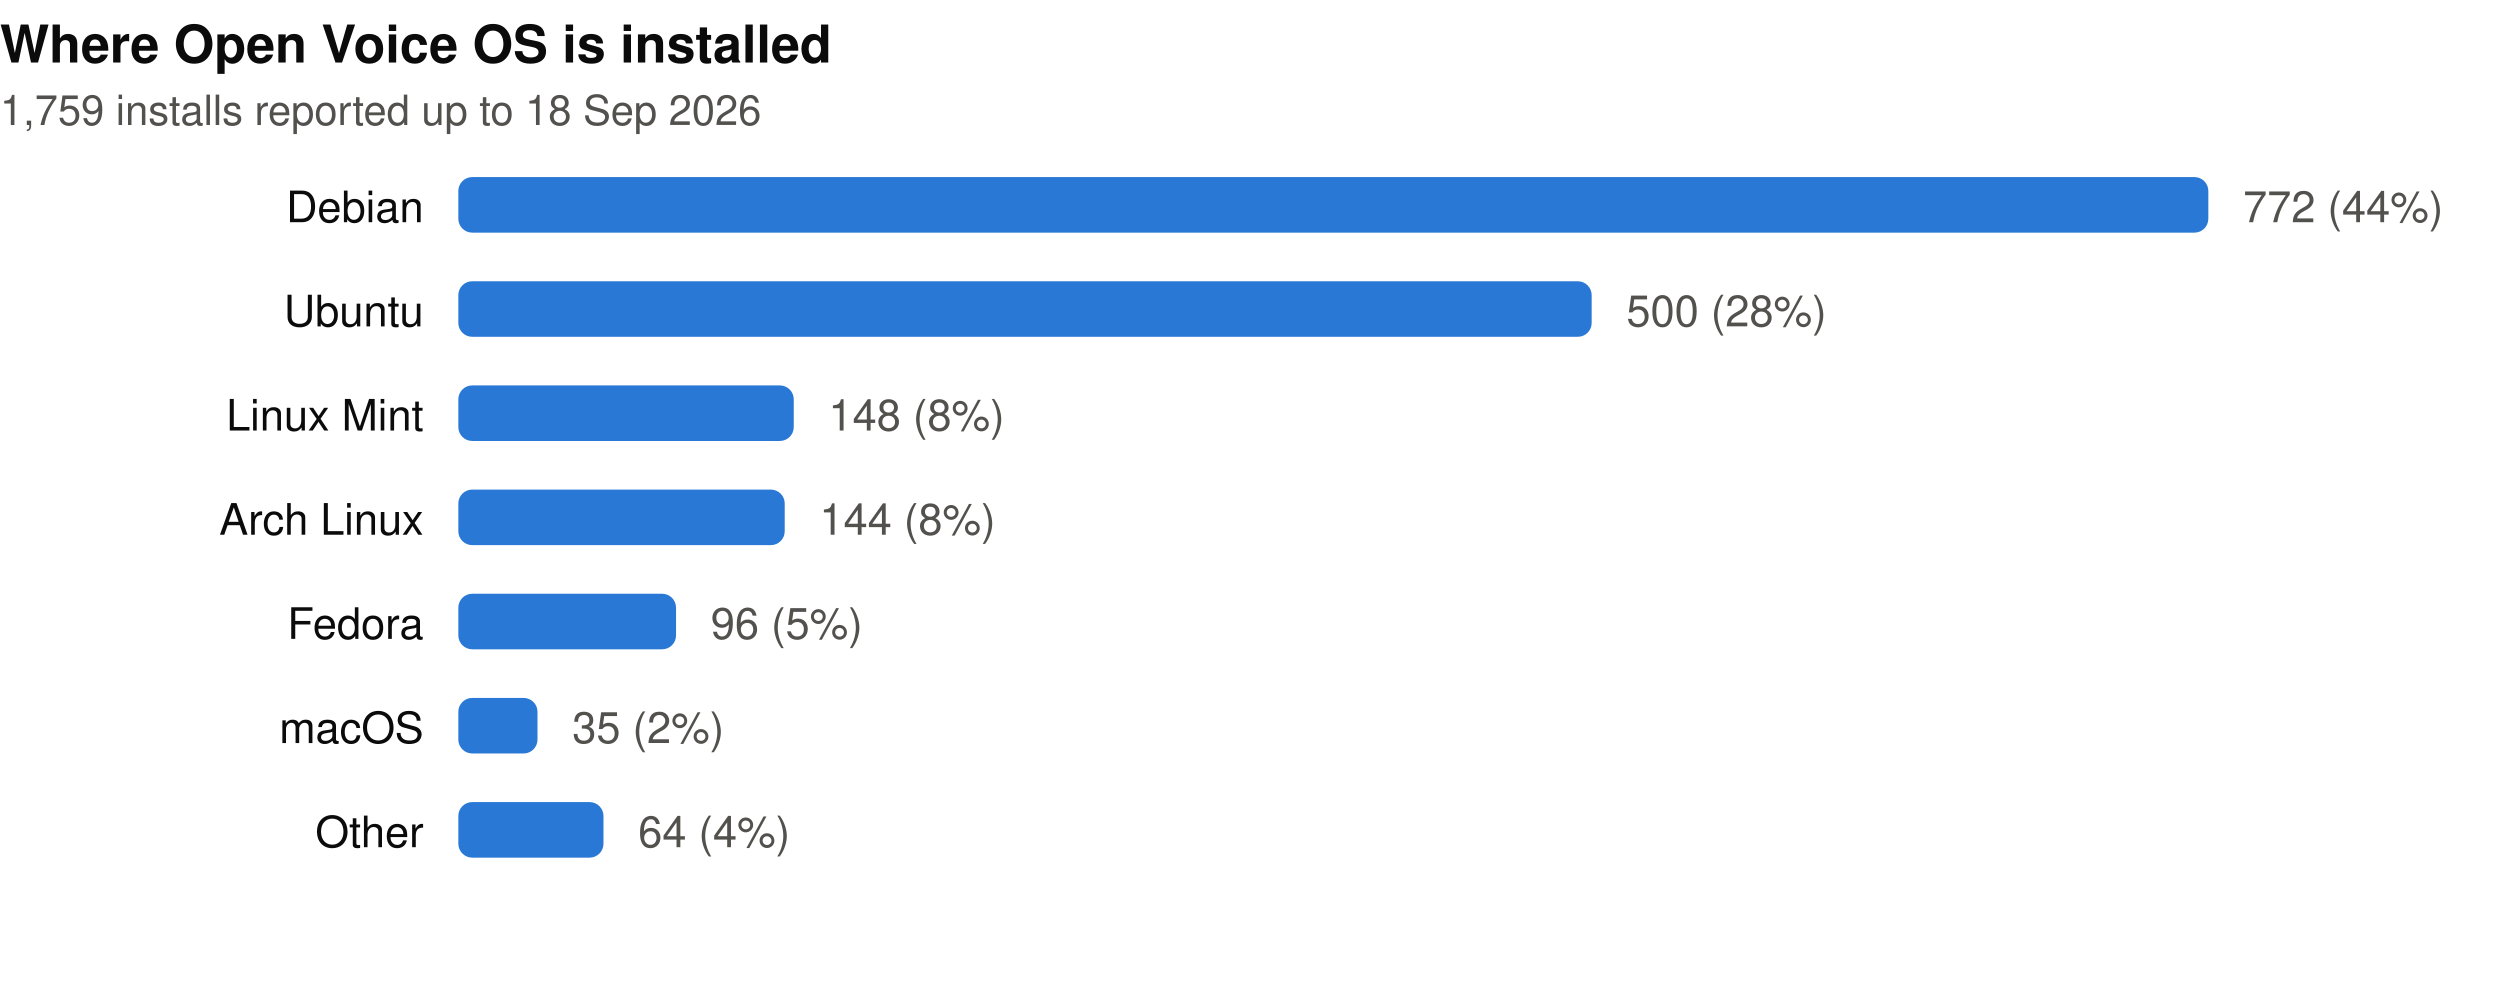
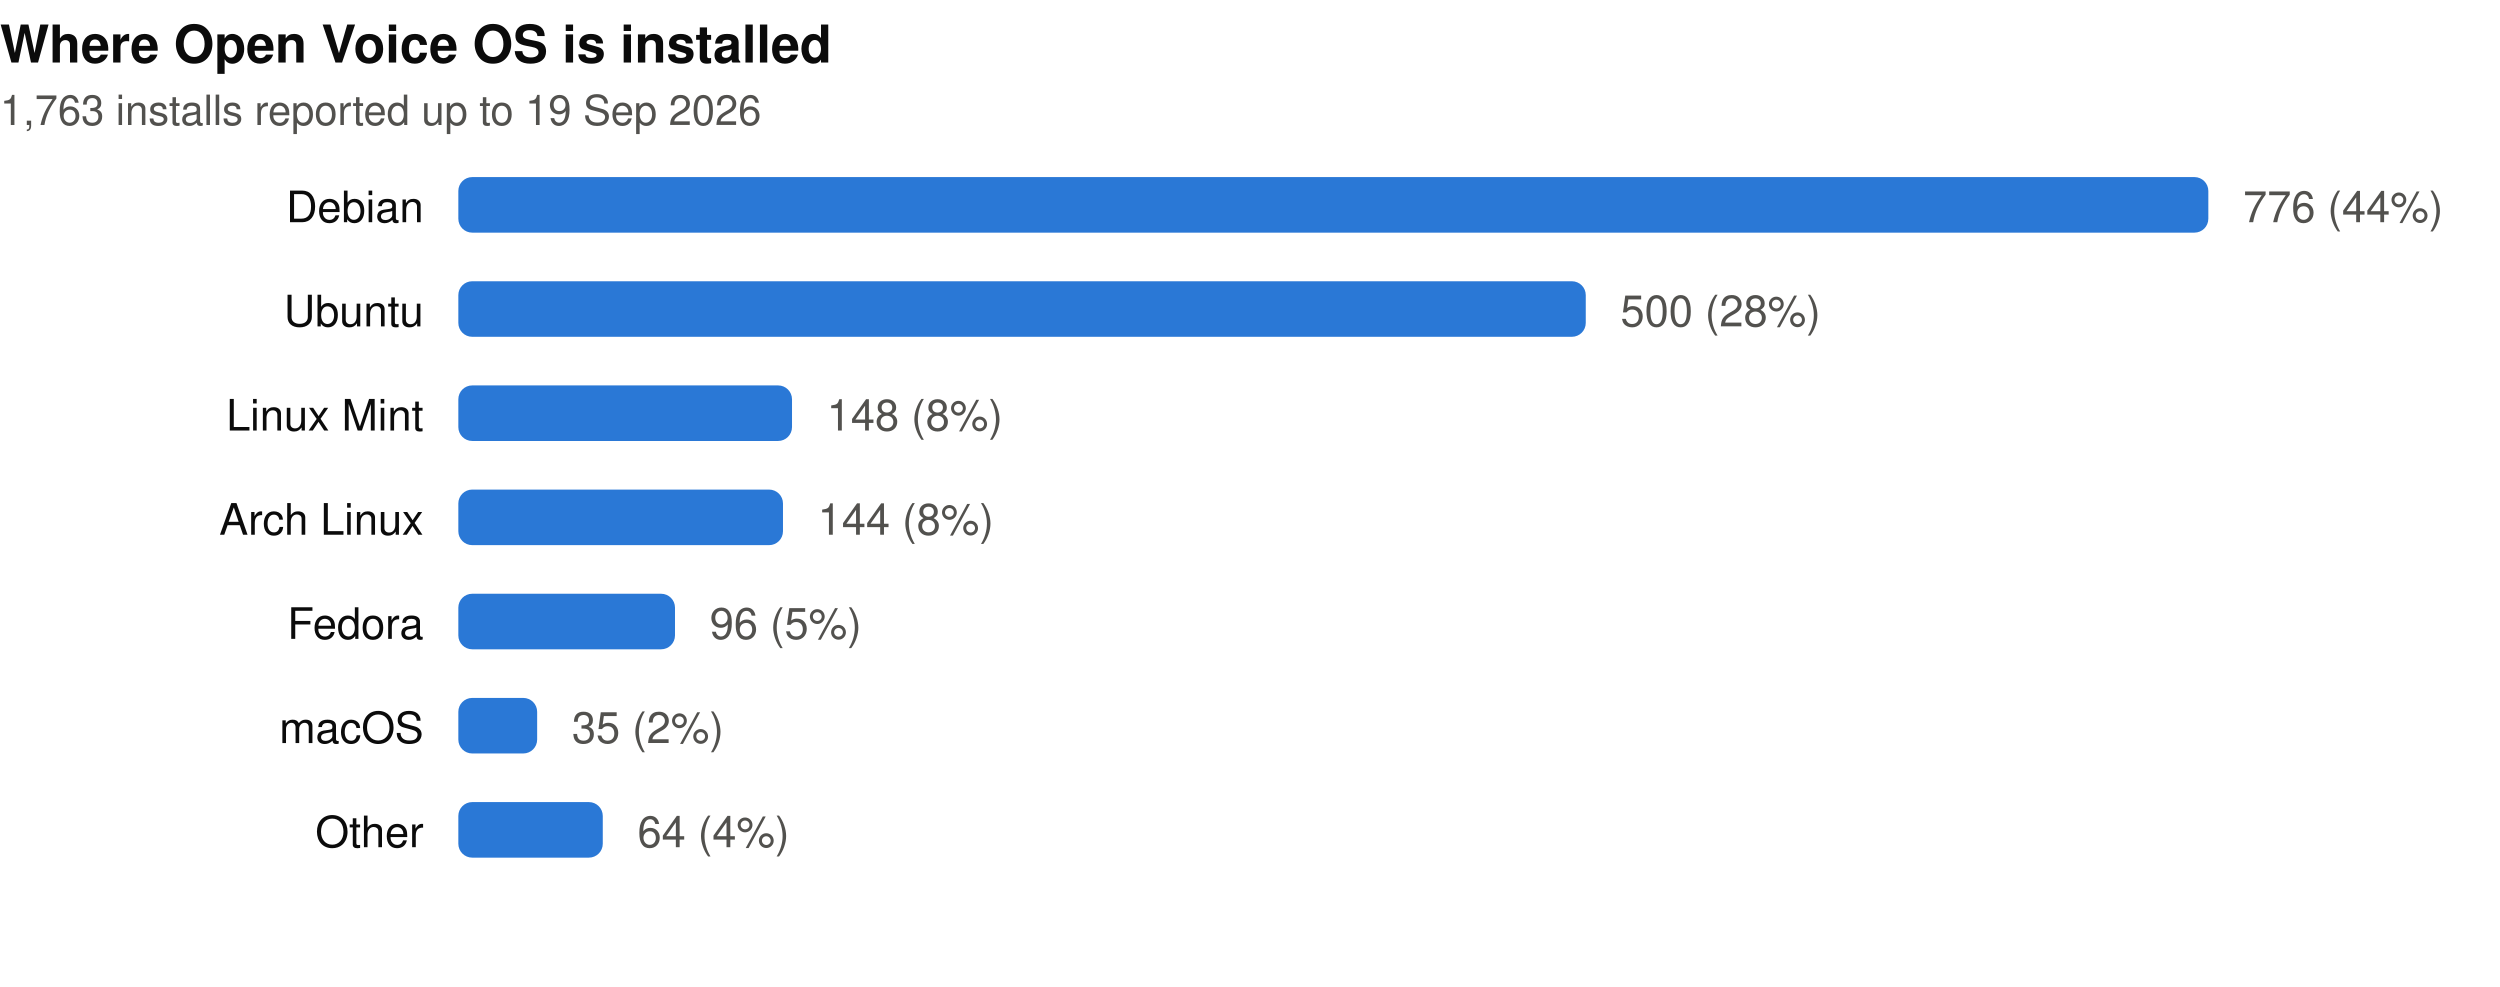
- <svg xmlns="http://www.w3.org/2000/svg" width="720" height="284" viewBox="0 0 720 284" role="img" aria-label="Where Open Voice OS is installed. 1,759 installs reported up to 18 Sep 2026">
+ <svg xmlns="http://www.w3.org/2000/svg" width="720" height="284" viewBox="0 0 720 284" role="img" aria-label="Where Open Voice OS is installed. 1,763 installs reported up to 19 Sep 2026">
  <text x="0" y="18" font-family="ui-sans-serif,-apple-system,BlinkMacSystemFont,'Segoe UI',Helvetica,Arial,sans-serif" font-size="15" font-weight="600" fill="#0b0b0b">Where Open Voice OS is installed</text>
-   <text x="0" y="36" font-family="ui-sans-serif,-apple-system,BlinkMacSystemFont,'Segoe UI',Helvetica,Arial,sans-serif" font-size="12" fill="#52514e">1,759 installs reported up to 18 Sep 2026</text>
+   <text x="0" y="36" font-family="ui-sans-serif,-apple-system,BlinkMacSystemFont,'Segoe UI',Helvetica,Arial,sans-serif" font-size="12" fill="#52514e">1,763 installs reported up to 19 Sep 2026</text>
  <text x="122" y="64.0" text-anchor="end" font-family="ui-sans-serif,-apple-system,BlinkMacSystemFont,'Segoe UI',Helvetica,Arial,sans-serif" font-size="12.5" fill="#0b0b0b">Debian</text>
  <rect x="132" y="51.0" width="504.0" height="16" rx="4" fill="#2a78d6" />
-   <text x="646.0" y="64.0" font-family="ui-sans-serif,-apple-system,BlinkMacSystemFont,'Segoe UI',Helvetica,Arial,sans-serif" font-size="12.5" fill="#52514e">772 (44%)</text>
+   <text x="646.0" y="64.0" font-family="ui-sans-serif,-apple-system,BlinkMacSystemFont,'Segoe UI',Helvetica,Arial,sans-serif" font-size="12.5" fill="#52514e">776 (44%)</text>
  <text x="122" y="94.0" text-anchor="end" font-family="ui-sans-serif,-apple-system,BlinkMacSystemFont,'Segoe UI',Helvetica,Arial,sans-serif" font-size="12.5" fill="#0b0b0b">Ubuntu</text>
-   <rect x="132" y="81.0" width="326.4" height="16" rx="4" fill="#2a78d6" />
-   <text x="468.4" y="94.0" font-family="ui-sans-serif,-apple-system,BlinkMacSystemFont,'Segoe UI',Helvetica,Arial,sans-serif" font-size="12.5" fill="#52514e">500 (28%)</text>
+   <rect x="132" y="81.0" width="324.7" height="16" rx="4" fill="#2a78d6" />
+   <text x="466.7" y="94.0" font-family="ui-sans-serif,-apple-system,BlinkMacSystemFont,'Segoe UI',Helvetica,Arial,sans-serif" font-size="12.5" fill="#52514e">500 (28%)</text>
  <text x="122" y="124.0" text-anchor="end" font-family="ui-sans-serif,-apple-system,BlinkMacSystemFont,'Segoe UI',Helvetica,Arial,sans-serif" font-size="12.5" fill="#0b0b0b">Linux Mint</text>
-   <rect x="132" y="111.0" width="96.6" height="16" rx="4" fill="#2a78d6" />
-   <text x="238.6" y="124.0" font-family="ui-sans-serif,-apple-system,BlinkMacSystemFont,'Segoe UI',Helvetica,Arial,sans-serif" font-size="12.5" fill="#52514e">148 (8%)</text>
+   <rect x="132" y="111.0" width="96.1" height="16" rx="4" fill="#2a78d6" />
+   <text x="238.1" y="124.0" font-family="ui-sans-serif,-apple-system,BlinkMacSystemFont,'Segoe UI',Helvetica,Arial,sans-serif" font-size="12.5" fill="#52514e">148 (8%)</text>
  <text x="122" y="154.0" text-anchor="end" font-family="ui-sans-serif,-apple-system,BlinkMacSystemFont,'Segoe UI',Helvetica,Arial,sans-serif" font-size="12.5" fill="#0b0b0b">Arch Linux</text>
-   <rect x="132" y="141.0" width="94.0" height="16" rx="4" fill="#2a78d6" />
-   <text x="236.0" y="154.0" font-family="ui-sans-serif,-apple-system,BlinkMacSystemFont,'Segoe UI',Helvetica,Arial,sans-serif" font-size="12.5" fill="#52514e">144 (8%)</text>
+   <rect x="132" y="141.0" width="93.5" height="16" rx="4" fill="#2a78d6" />
+   <text x="235.5" y="154.0" font-family="ui-sans-serif,-apple-system,BlinkMacSystemFont,'Segoe UI',Helvetica,Arial,sans-serif" font-size="12.5" fill="#52514e">144 (8%)</text>
  <text x="122" y="184.0" text-anchor="end" font-family="ui-sans-serif,-apple-system,BlinkMacSystemFont,'Segoe UI',Helvetica,Arial,sans-serif" font-size="12.5" fill="#0b0b0b">Fedora</text>
-   <rect x="132" y="171.0" width="62.7" height="16" rx="4" fill="#2a78d6" />
-   <text x="204.7" y="184.0" font-family="ui-sans-serif,-apple-system,BlinkMacSystemFont,'Segoe UI',Helvetica,Arial,sans-serif" font-size="12.5" fill="#52514e">96 (5%)</text>
+   <rect x="132" y="171.0" width="62.4" height="16" rx="4" fill="#2a78d6" />
+   <text x="204.4" y="184.0" font-family="ui-sans-serif,-apple-system,BlinkMacSystemFont,'Segoe UI',Helvetica,Arial,sans-serif" font-size="12.5" fill="#52514e">96 (5%)</text>
  <text x="122" y="214.0" text-anchor="end" font-family="ui-sans-serif,-apple-system,BlinkMacSystemFont,'Segoe UI',Helvetica,Arial,sans-serif" font-size="12.5" fill="#0b0b0b">macOS</text>
-   <rect x="132" y="201.0" width="22.8" height="16" rx="4" fill="#2a78d6" />
-   <text x="164.8" y="214.0" font-family="ui-sans-serif,-apple-system,BlinkMacSystemFont,'Segoe UI',Helvetica,Arial,sans-serif" font-size="12.5" fill="#52514e">35 (2%)</text>
+   <rect x="132" y="201.0" width="22.7" height="16" rx="4" fill="#2a78d6" />
+   <text x="164.7" y="214.0" font-family="ui-sans-serif,-apple-system,BlinkMacSystemFont,'Segoe UI',Helvetica,Arial,sans-serif" font-size="12.5" fill="#52514e">35 (2%)</text>
  <text x="122" y="244.0" text-anchor="end" font-family="ui-sans-serif,-apple-system,BlinkMacSystemFont,'Segoe UI',Helvetica,Arial,sans-serif" font-size="12.5" fill="#0b0b0b">Other</text>
-   <rect x="132" y="231.0" width="41.8" height="16" rx="4" fill="#2a78d6" />
-   <text x="183.8" y="244.0" font-family="ui-sans-serif,-apple-system,BlinkMacSystemFont,'Segoe UI',Helvetica,Arial,sans-serif" font-size="12.5" fill="#52514e">64 (4%)</text>
+   <rect x="132" y="231.0" width="41.6" height="16" rx="4" fill="#2a78d6" />
+   <text x="183.6" y="244.0" font-family="ui-sans-serif,-apple-system,BlinkMacSystemFont,'Segoe UI',Helvetica,Arial,sans-serif" font-size="12.5" fill="#52514e">64 (4%)</text>
</svg>
